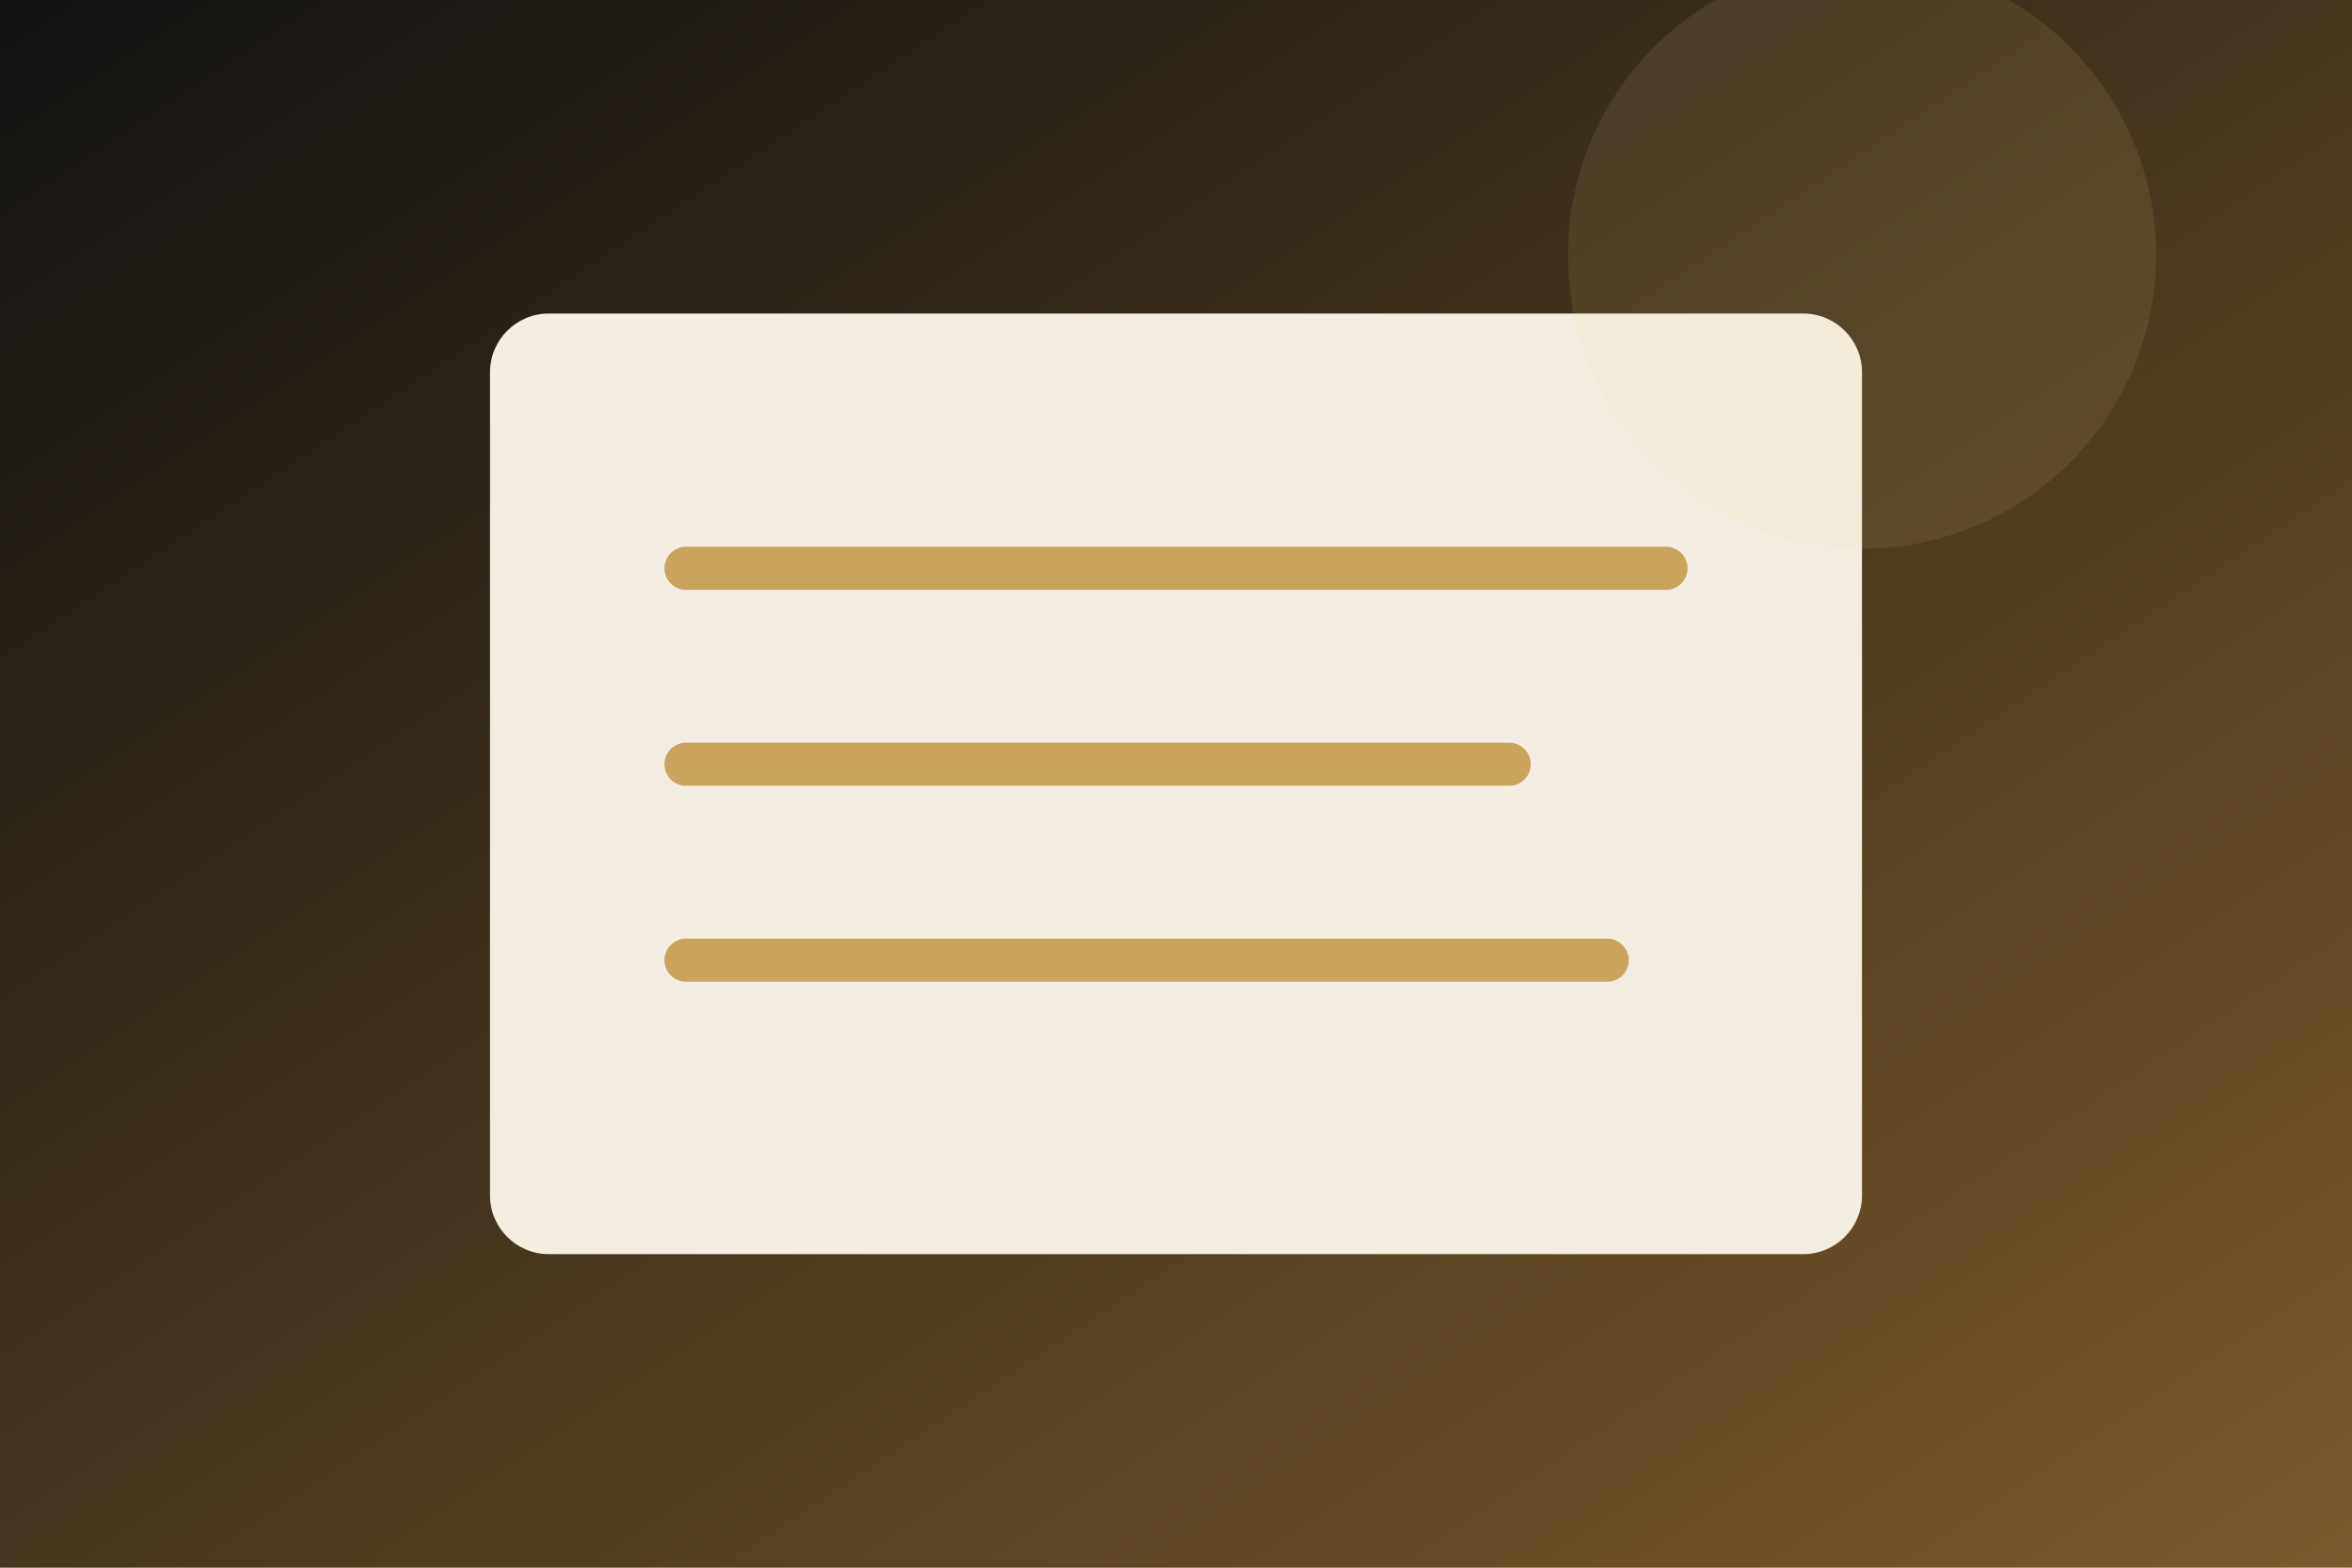
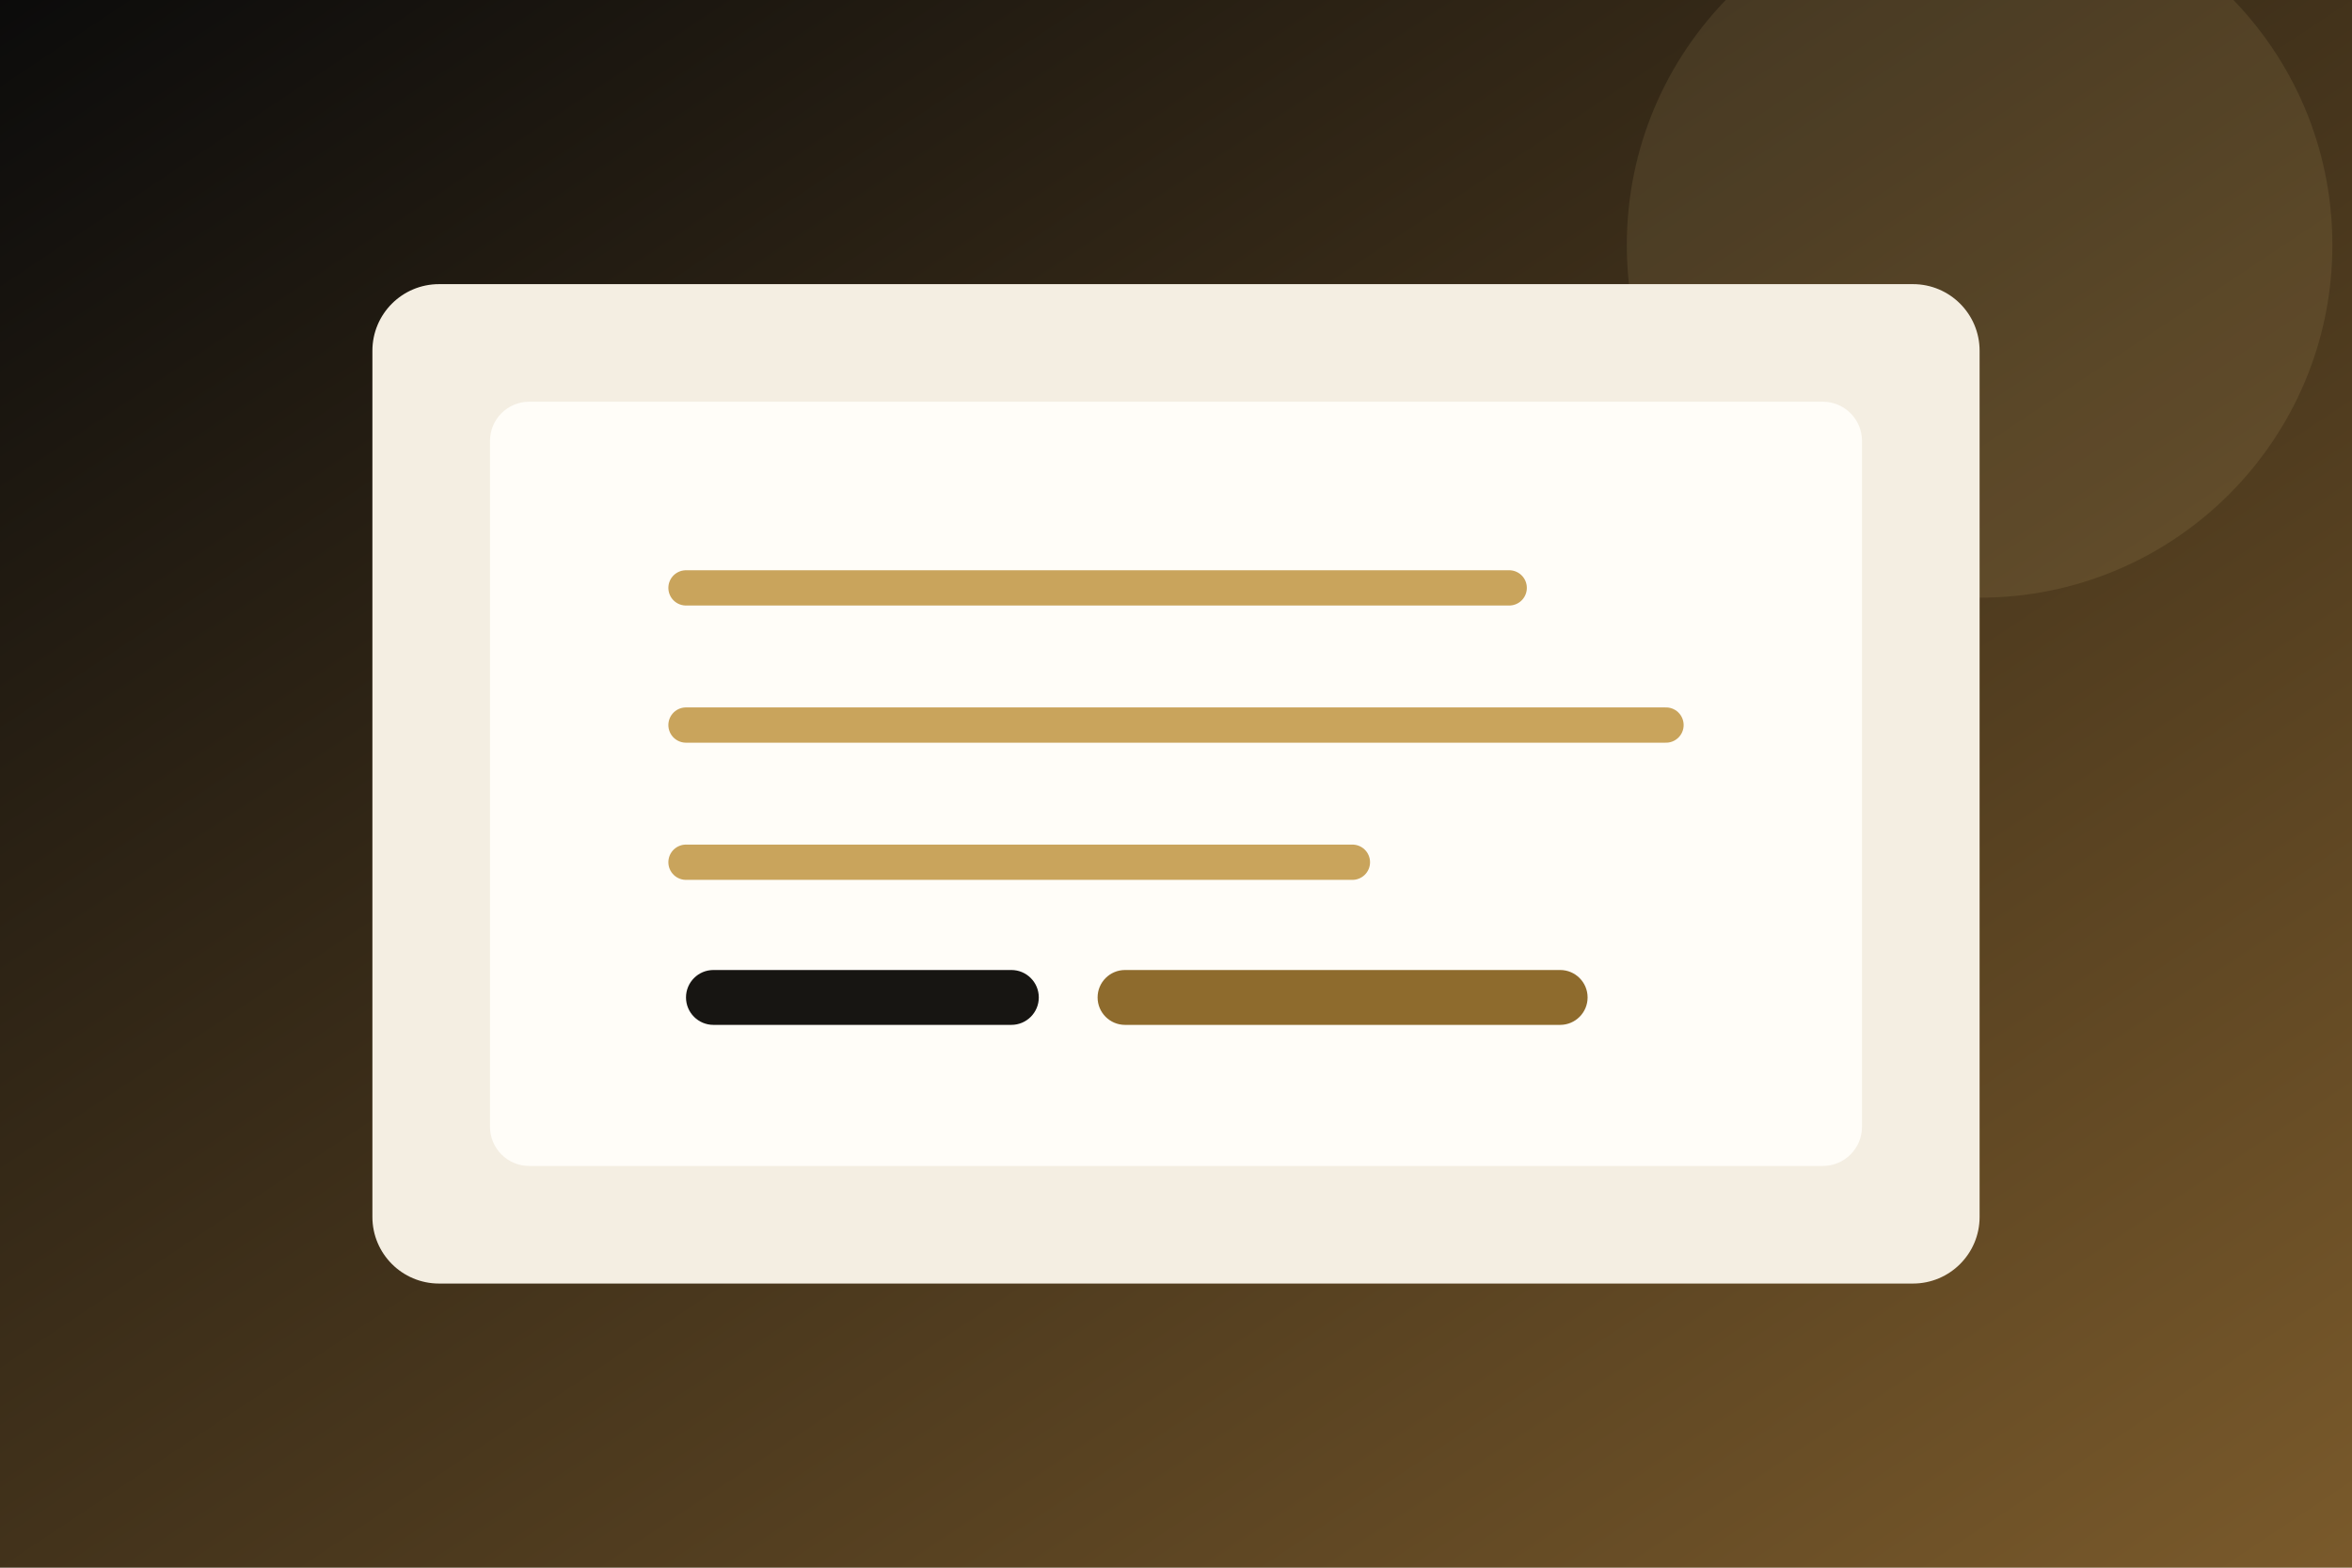
<svg xmlns="http://www.w3.org/2000/svg" viewBox="0 0 1200 800">
  <defs>
-     <linearGradient id="a" x1="0" y1="0" x2="1" y2="1">
-       <stop stop-color="#111" />
+     <linearGradient id="bg" x1="0" y1="0" x2="1" y2="1">
+       <stop stop-color="#0b0b0b" />
      <stop offset="1" stop-color="#7a5a2b" />
    </linearGradient>
  </defs>
-   <rect width="1200" height="800" fill="url(#a)" />
-   <rect x="250" y="160" width="700" height="480" rx="30" fill="#f4eee2" />
-   <path d="M350 290h500M350 390h420M350 490h470" stroke="#c9a45c" stroke-width="22" stroke-linecap="round" />
-   <circle cx="950" cy="130" r="150" fill="#f0d58e" opacity=".1" />
+   <rect width="1200" height="800" fill="url(#bg)" />
+   <circle cx="1010" cy="125" r="180" fill="#f0d58e" opacity=".1" />
+   <rect x="190" y="145" width="820" height="510" rx="34" fill="#f4eee2" />
+   <rect x="250" y="205" width="700" height="390" rx="20" fill="#fffdf8" />
+   <path d="M350 300h420M350 370h500M350 440h340" stroke="#c9a45c" stroke-width="18" stroke-linecap="round" />
+   <rect x="350" y="495" width="180" height="28" rx="14" fill="#171512" />
+   <rect x="560" y="495" width="250" height="28" rx="14" fill="#8e6b2d" />
</svg>
